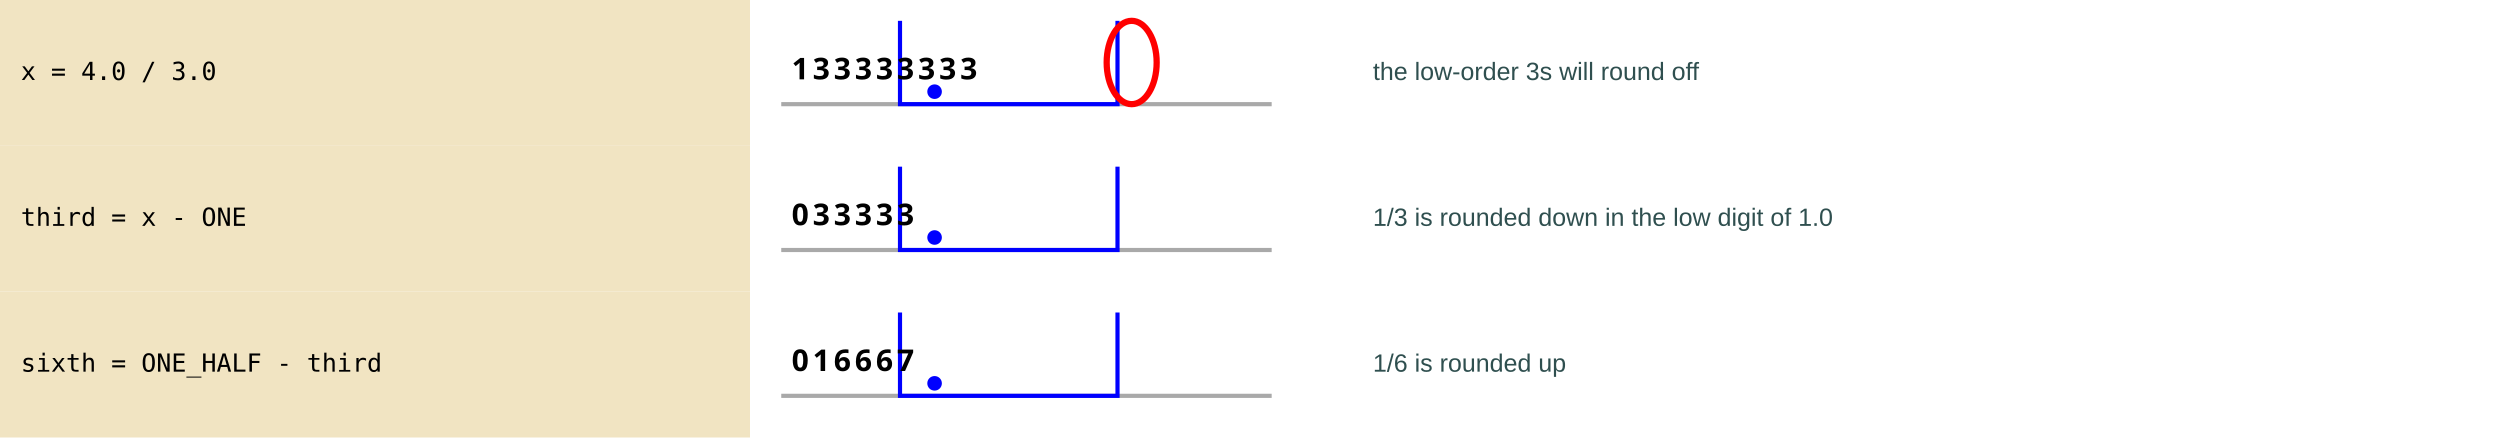
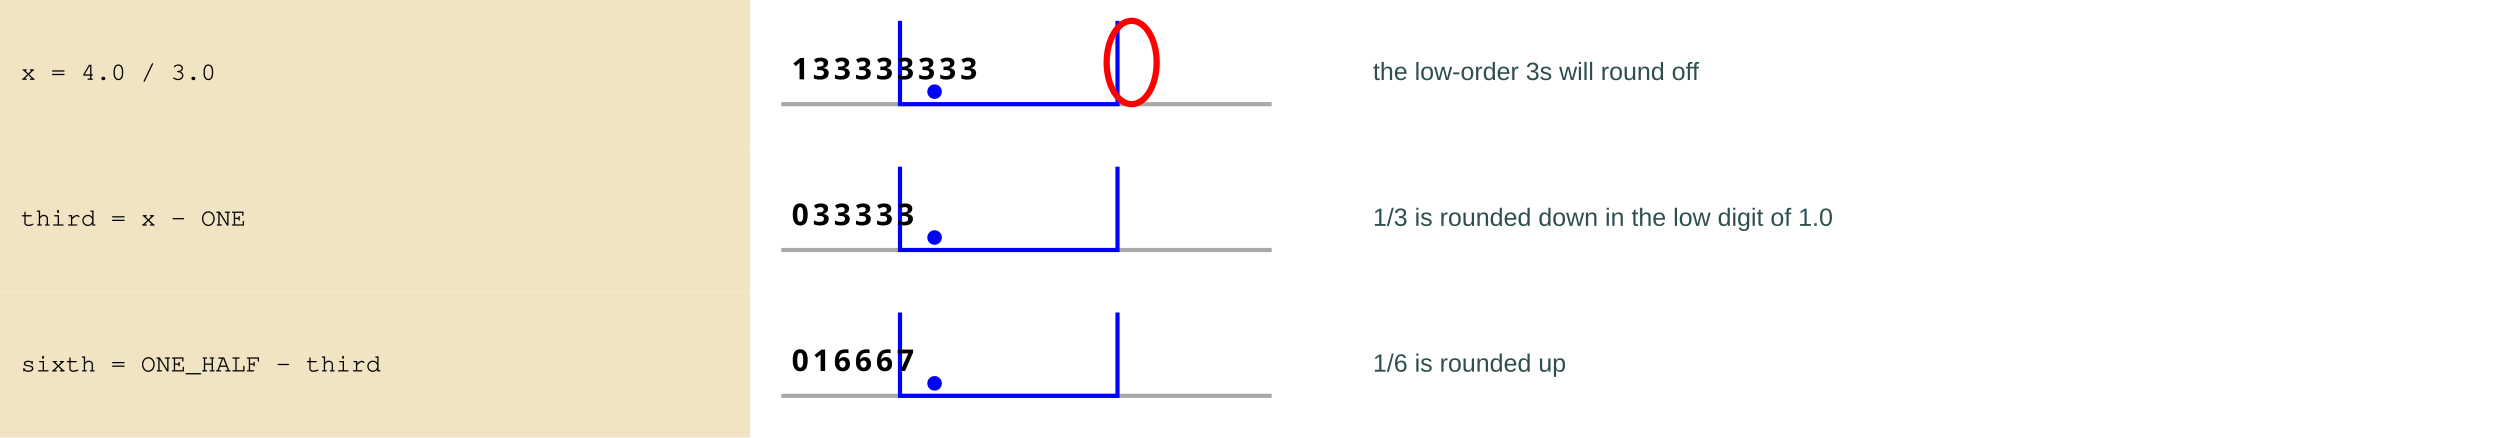
<svg xmlns="http://www.w3.org/2000/svg" viewBox="0 0 1200 210">
  <style>
.diag-py-rect {fill: rgba(241, 228, 194, 1.0); stroke: none;}
.diag-num-rect { fill: none; stroke: none; }
.diag-rem-rect { fill: none; stroke: none; }
.diag-num-line { stroke-width: 2; stroke: darkgray; }
.diag-num-path { stroke-width: 2; stroke: blue; fill: none; }
.diag-num-dot { stroke-width: 1; stroke: blue; fill: blue; }
.diag-num-elps { stroke-width: 3; stroke: red; fill: none; }
- .diag-py { font-family: "Roboto Mono", monospace; font-size: 1em; white-space: pre; dominant-baseline: middle; fill: black; }
+ .diag-py { font-family: Courier, monospace; font-size: 1em; white-space: pre; dominant-baseline: middle; fill: black; }
.diag-num-bin { font-family: "Roboto Mono"; font-size: 1.2em; letter-spacing: 0.13em; dominant-baseline: middle; fill: black; }
.diag-num-oct { font-family: "Roboto Mono"; font-size: 1.2em; font-style: italic; letter-spacing: 0.13em; dominant-baseline: middle; fill: black; }
.diag-num-dec { font-family: "Roboto Mono"; font-size: 1.2em; font-weight: bolder; letter-spacing: 0.13em; dominant-baseline: middle; fill: black; }
.diag-num-hex { font-family: "Roboto Mono"; font-size: 1.2em; font-style: italic; font-weight: bolder; letter-spacing: 0.13em; dominant-baseline: middle; fill: black; }
.diag-rem { font-family: Arial; font-size: 1em; dominant-baseline: middle; fill: darkslategray; }
+ .tic-rect { fill: lightgray; stroke: none; }
+ .tic-line { stroke-width: 3; stroke: dimgray; }
+ .tic-big { stroke-width: 3; stroke: dimgray; }
+ .tic-small { stroke-width: 2; stroke: darkgray; }
+ .tic-hnum { stroke-width: 1; stroke: blue; }
+ .tic-mnum { stroke-width: 2; stroke: blue; }
+ .tic-bnum { stroke-width: 3; stroke: blue; }
+ .tic-lab { font-family: "Roboto Mono", monospace; font-size: 1.2em; white-space: pre; dominant-baseline: middle; fill: black; }
+ .tic-num { font-family: "Roboto Mono", monospace; font-size: 1.2em; font-weight: bolder;white-space: pre; dominant-baseline: middle; fill: blue; }
</style>
  <g transform="translate(0,0)">
    <rect class="diag-py-rect" width="360" height="70" />
    <text class="diag-py" x="10" y="35">
x = 4.0 / 3.0
</text>
  </g>
  <g transform="translate(360,0)">
    <rect class="diag-num-rect" width="289" height="70" />
    <line class="diag-num-line" x1="15" y1="50" x2="250.4" y2="50" />
    <path class="diag-num-path" d="M 72 10 L 72 50 L 176.4 50 L 176.4 10" />
    <circle class="diag-num-dot" cx="88.6" cy="44" r="3.0" />
    <ellipse class="diag-num-elps" cx="183.2" cy="30" rx="12" ry="20" />
    <text class="diag-num-dec" x="20" y="33">
   133333333
</text>
  </g>
  <g transform="translate(649,0)">
    <rect class="diag-rem-rect" width="551" height="70" />
    <text class="diag-rem" x="10" y="35">
the low-order 3s will round off
</text>
  </g>
  <g transform="translate(0,70)">
    <rect class="diag-py-rect" width="360" height="70" />
    <text class="diag-py" x="10" y="35">
third = x - ONE
</text>
  </g>
  <g transform="translate(360,70)">
    <rect class="diag-num-rect" width="289" height="70" />
    <line class="diag-num-line" x1="15" y1="50" x2="250.4" y2="50" />
    <path class="diag-num-path" d="M 72 10 L 72 50 L 176.4 50 L 176.4 10" />
    <circle class="diag-num-dot" cx="88.6" cy="44" r="3.0" />
    <text class="diag-num-dec" x="20" y="33">
   033333
</text>
  </g>
  <g transform="translate(649,70)">
    <rect class="diag-rem-rect" width="551" height="70" />
    <text class="diag-rem" x="10" y="35">
1/3 is rounded down in the low digit of 1.0
</text>
  </g>
  <g transform="translate(0,140)">
    <rect class="diag-py-rect" width="360" height="70" />
    <text class="diag-py" x="10" y="35">
sixth = ONE_HALF - third
</text>
  </g>
  <g transform="translate(360,140)">
    <rect class="diag-num-rect" width="289" height="70" />
    <line class="diag-num-line" x1="15" y1="50" x2="250.4" y2="50" />
    <path class="diag-num-path" d="M 72 10 L 72 50 L 176.4 50 L 176.4 10" />
    <circle class="diag-num-dot" cx="88.6" cy="44" r="3.0" />
    <text class="diag-num-dec" x="20" y="33">
   016667
</text>
  </g>
  <g transform="translate(649,140)">
    <rect class="diag-rem-rect" width="551" height="70" />
    <text class="diag-rem" x="10" y="35">
1/6 is rounded up
</text>
  </g>
</svg>
